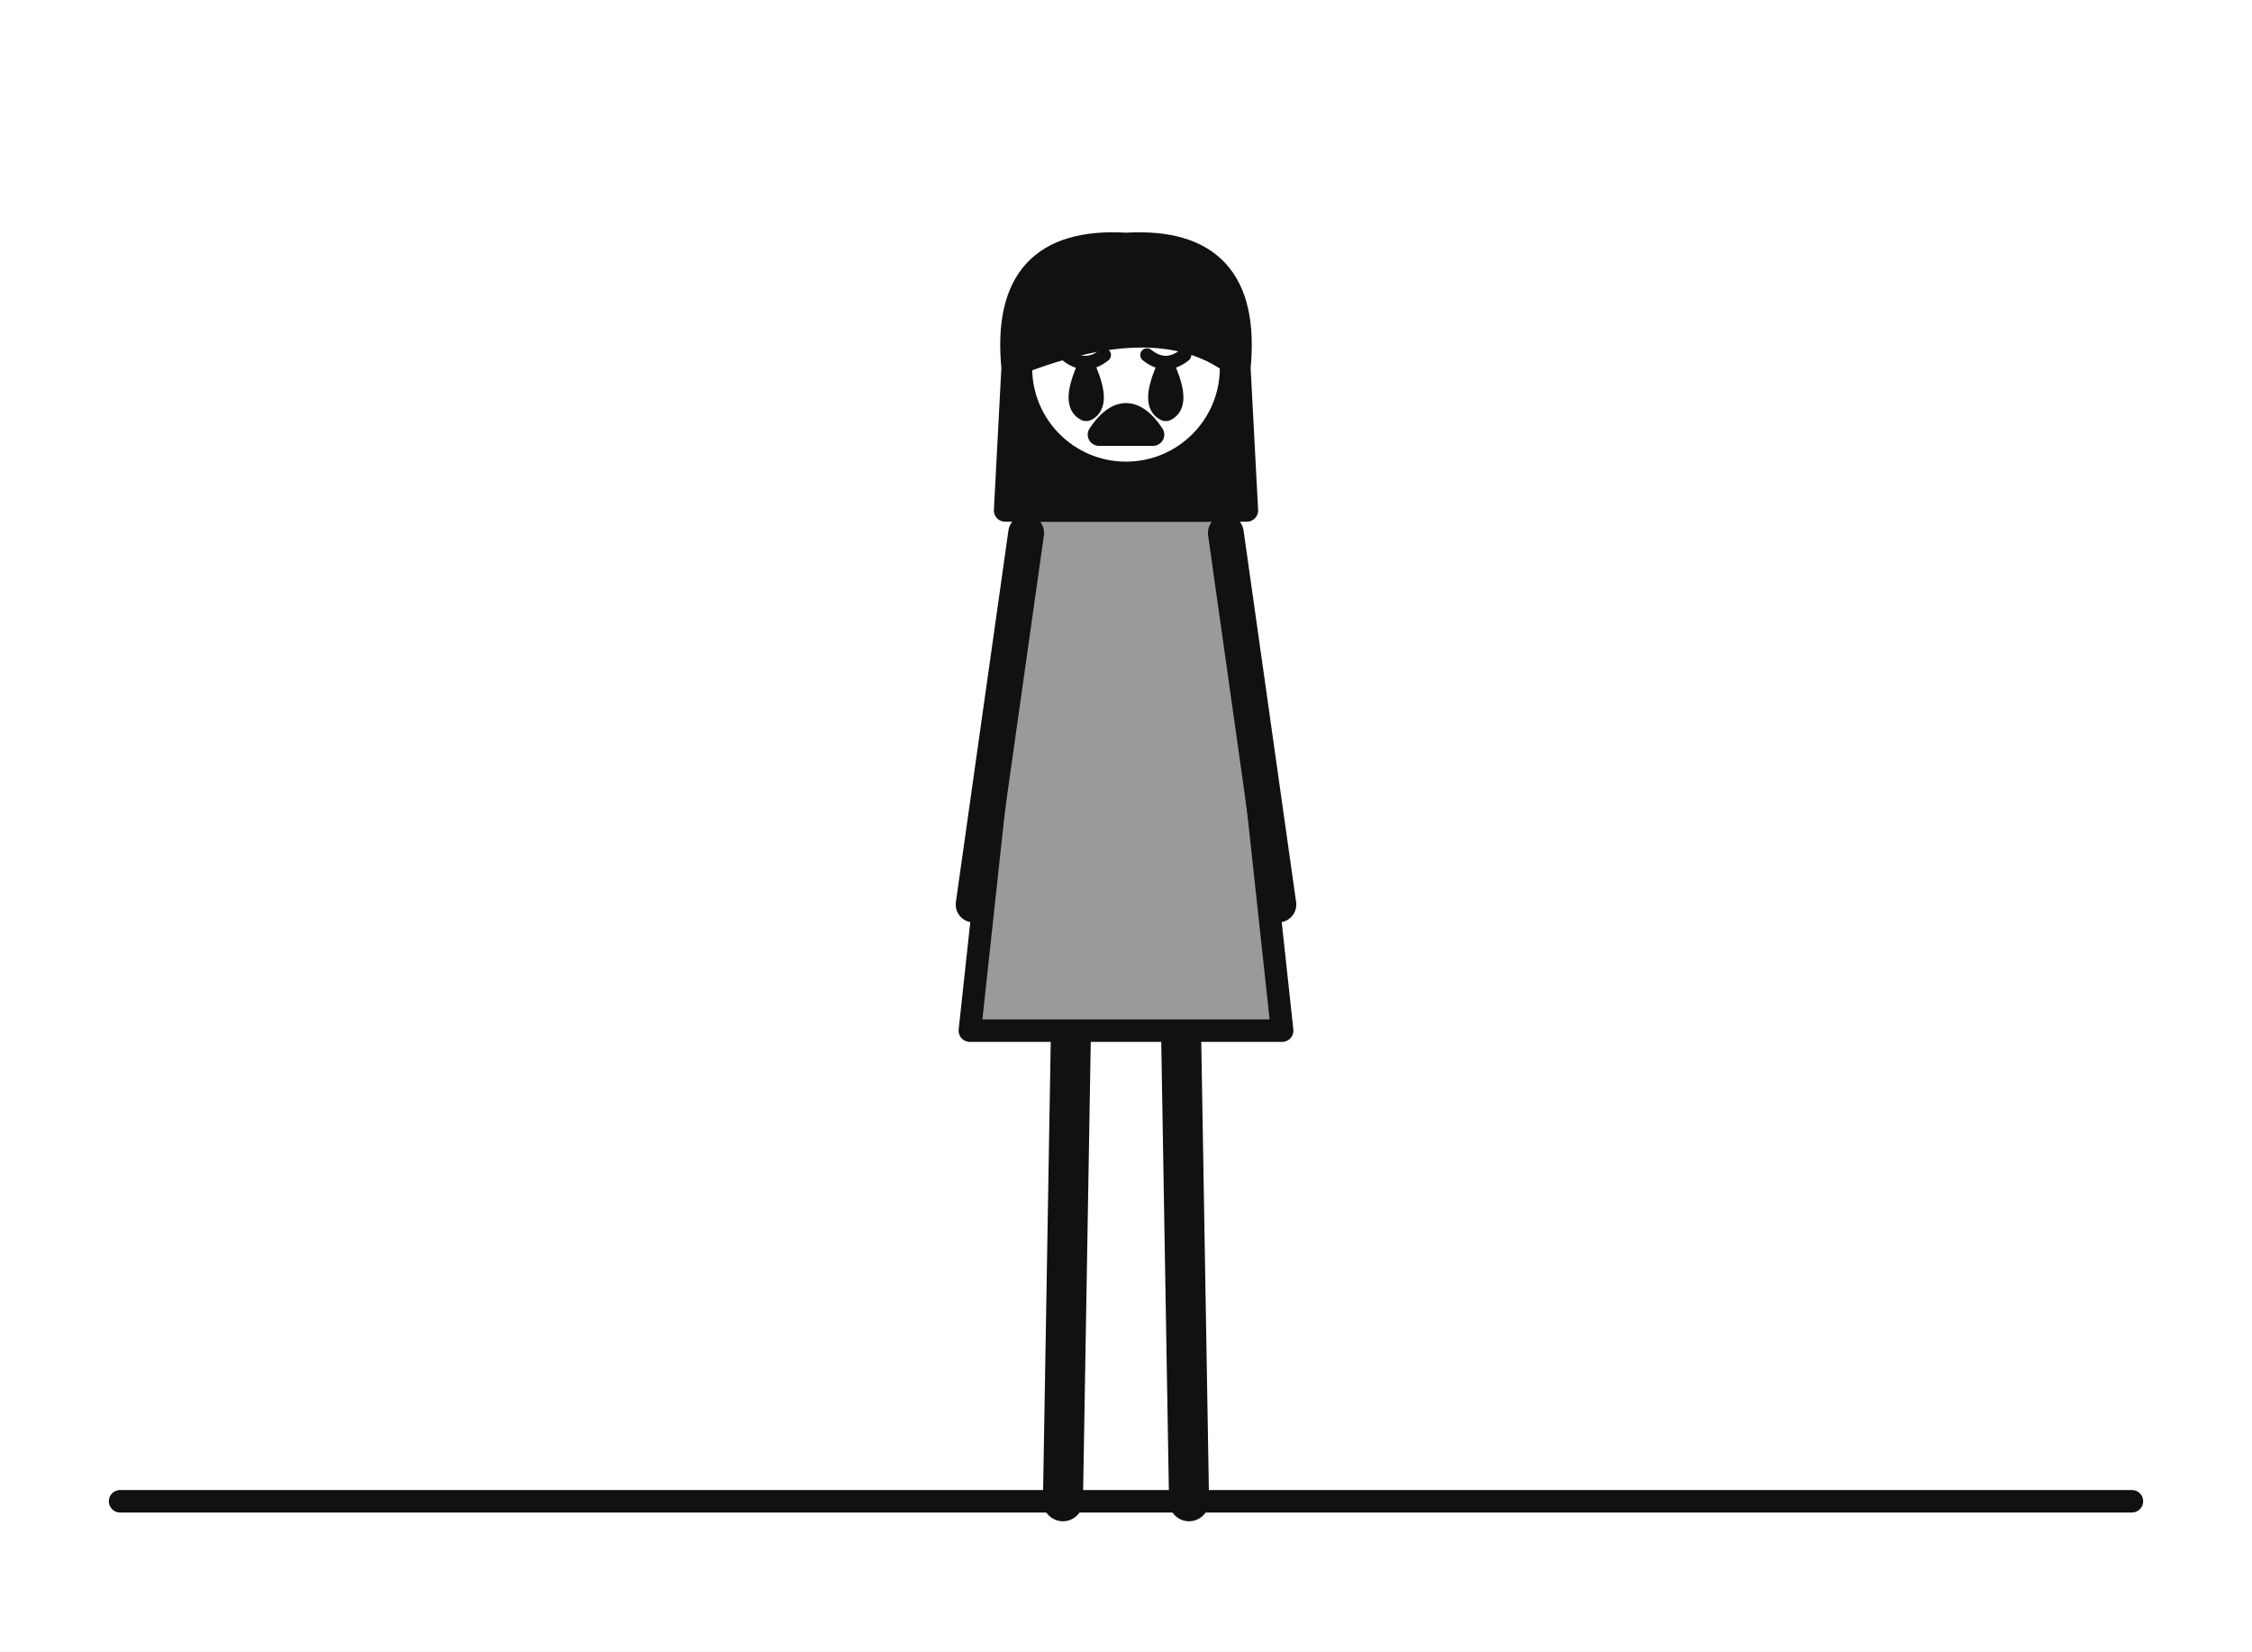
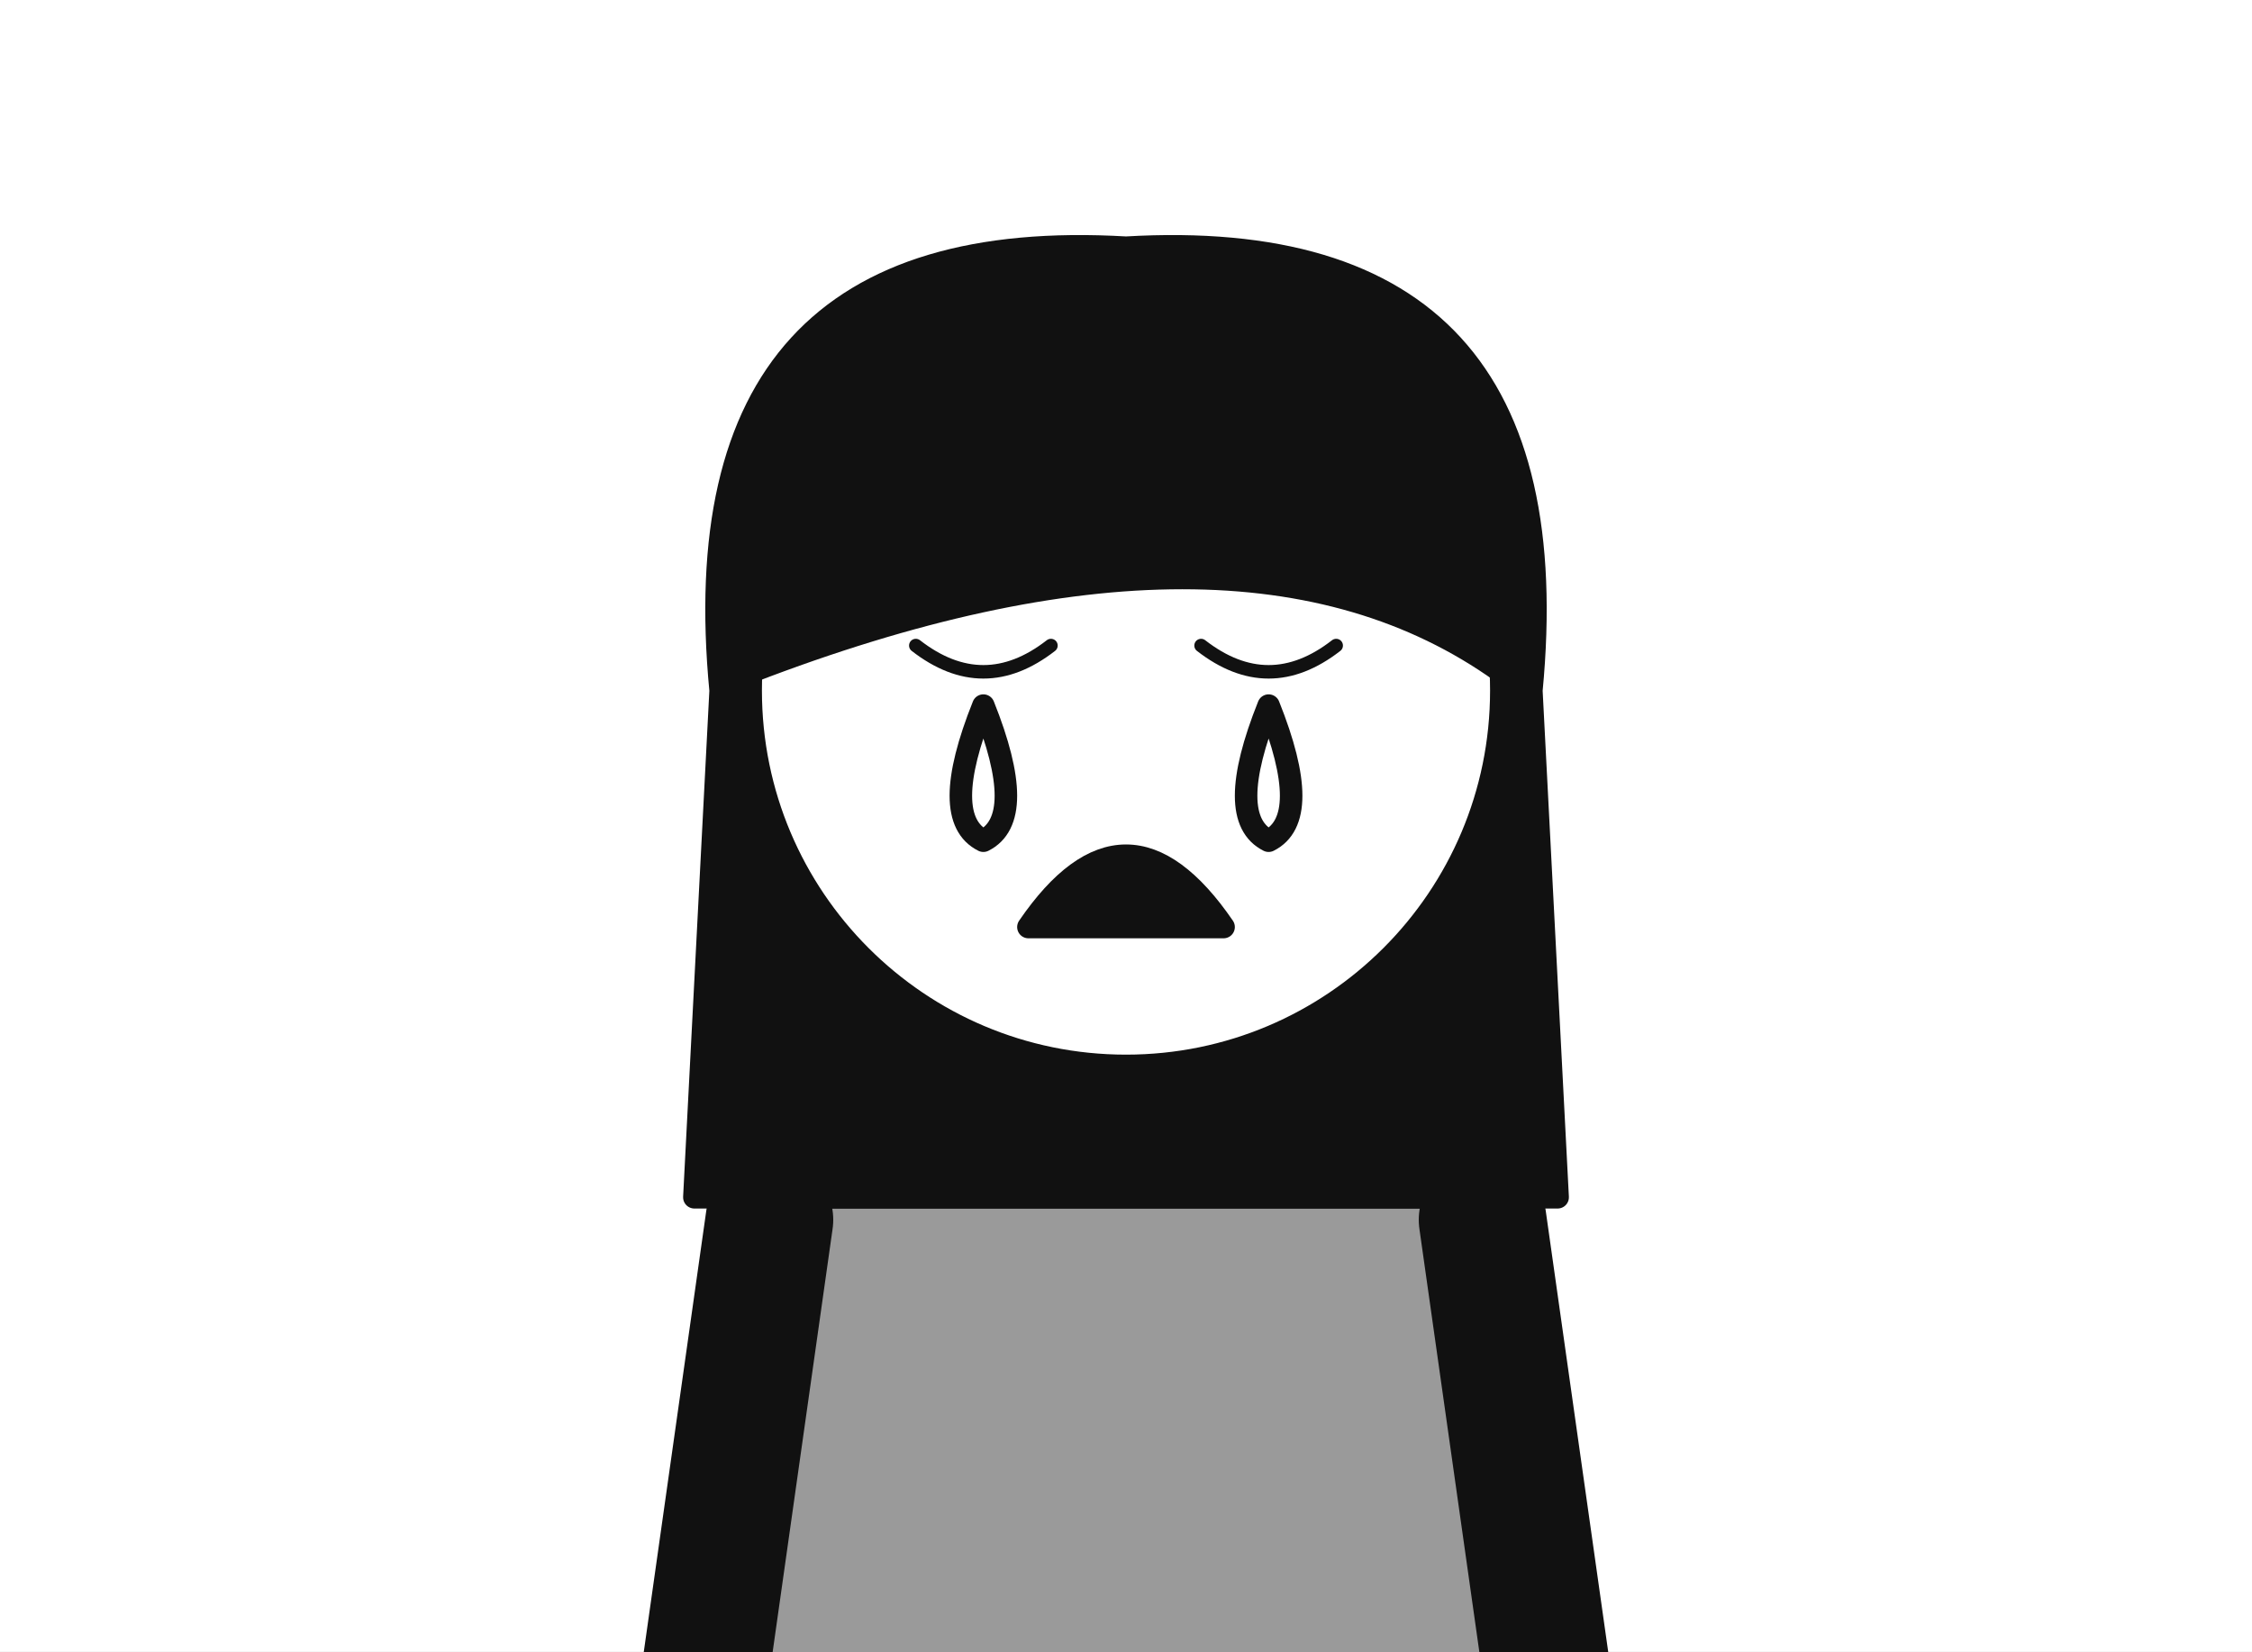
<svg xmlns="http://www.w3.org/2000/svg" viewBox="0 0 300 220">
  <style>.g{fill:none;stroke:#111;stroke-width:3;stroke-linecap:round;stroke-linejoin:round}.p{fill:#fff;stroke:#111;stroke-width:3;stroke-linejoin:round;stroke-linecap:round}.h{fill:#111;stroke:#111;stroke-width:3;stroke-linejoin:round;stroke-linecap:round}.a{fill:#9a9a9a;stroke:#111;stroke-width:3;stroke-linejoin:round;stroke-linecap:round}.t{fill:none;stroke:#111;stroke-width:1.8;stroke-linecap:round;stroke-linejoin:round}.w{fill:none;stroke:#fff;stroke-width:2.2;stroke-linecap:round}.m{fill:#d8342c;stroke:#111;stroke-width:3;stroke-linejoin:round}.hijau{fill:#3a9d4a;stroke:#111;stroke-width:3;stroke-linejoin:round}.biru{fill:#2f6fd6;stroke:#111;stroke-width:3;stroke-linejoin:round}.kuning{fill:#f2c230;stroke:#111;stroke-width:3;stroke-linejoin:round}.birutua{fill:#1c3470;stroke:#111;stroke-width:3;stroke-linejoin:round}.n{fill:#fff;stroke:none}text{font-family:'DFKai-SB','BiauKai','Kaiti TC','Noto Serif TC',serif;fill:#111}.d{font-family:'Segoe UI',Roboto,Arial,sans-serif;font-weight:700}</style>
  <rect width="300" height="220" fill="#fff" />
-   <polyline class="g" points="16,200 284,200" />
-   <polyline class="g" points="143,117.5 141.6,200" style="stroke-width:5.33" />
-   <polyline class="g" points="157,117.5 158.4,200" style="stroke-width:5.33" />
-   <polygon class="a" points="136.7,68 163.3,68 170.8,137.3 129.2,137.3" />
-   <polyline class="g" points="136.7,71 129.7,120.5" style="stroke-width:4.769" />
-   <polyline class="g" points="163.3,71 170.3,120.5" style="stroke-width:4.769" />
-   <path class="h" d="M134.9 49 Q133.2 31.5 150 32.5 Q166.8 31.5 165.1 49 L166.1 68 L133.9 68 Z" />
-   <circle class="p" cx="150" cy="49" r="14" />
-   <path class="h" d="M136 48.3 Q137.4 33.6 150 34.3 Q162.6 33.6 164 48.3 Q154.2 41.3 136 48.3 Z" />
-   <path class="t" d="M142.1 47.3 q2.5 2 5 0 M152.8 47.3 q2.5 2 5 0" />
-   <path class="p" d="M144.7 49.6 q-1.7 4.2 0 5 q1.7 -0.8 0 -5 Z M155.3 49.6 q-1.7 4.2 0 5 q1.7 -0.8 0 -5 Z" />
-   <path class="h" d="M146.4 57.9 Q150 52.5 153.6 57.9 Z" />
+   <polyline class="g" points="125,336 120,630.2" style="stroke-width:19" />
+   <polyline class="g" points="175,336 180,630.2" style="stroke-width:19" />
+   <polygon class="a" points="102.5,159.5 197.5,159.5 224.1,406.6 75.9,406.6" />
+   <polyline class="g" points="102.5,162.5 77.5,339" style="stroke-width:17" />
+   <polyline class="g" points="197.5,162.5 222.5,339" style="stroke-width:17" />
+   <path class="h" d="M96 92 Q90 29.5 150 33 Q210 29.5 204 92 L207.5 159.5 L92.5 159.5 Z" />
+   <circle class="p" cx="150" cy="92" r="50" />
+   <path class="h" d="M100 89.5 Q105 37 150 39.5 Q195 37 200 89.5 Q165 64.5 100 89.5 Z" />
+   <path class="t" d="M122 86 q9 7 18 0 M160 86 q9 7 18 0" />
+   <path class="p" d="M131 94 q-6 15 0 18 q6 -3 0 -18 Z M169 94 q-6 15 0 18 q6 -3 0 -18 Z" />
+   <path class="h" d="M137 123.5 Q150 104.5 163 123.5 Z" />
</svg>
